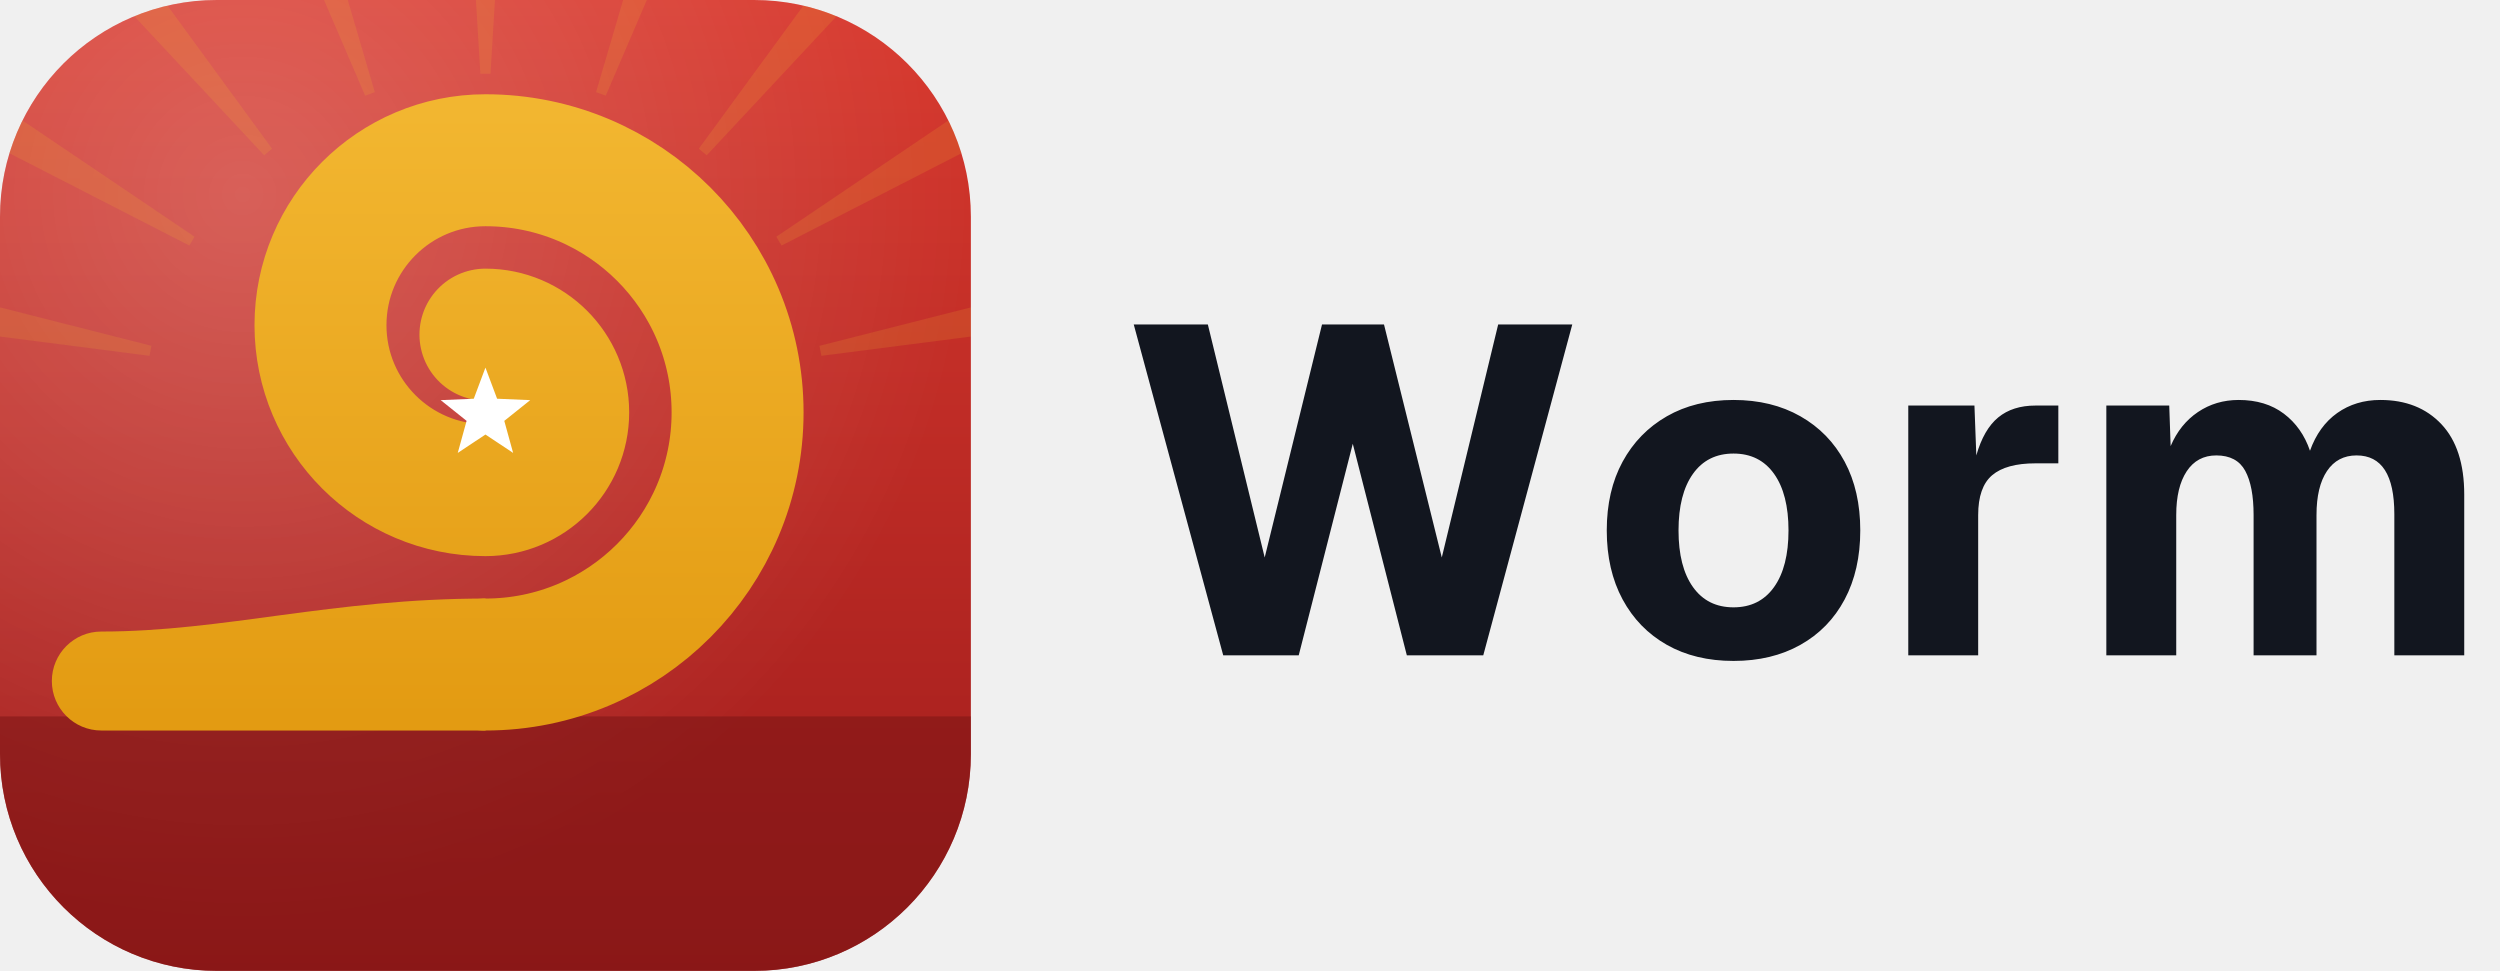
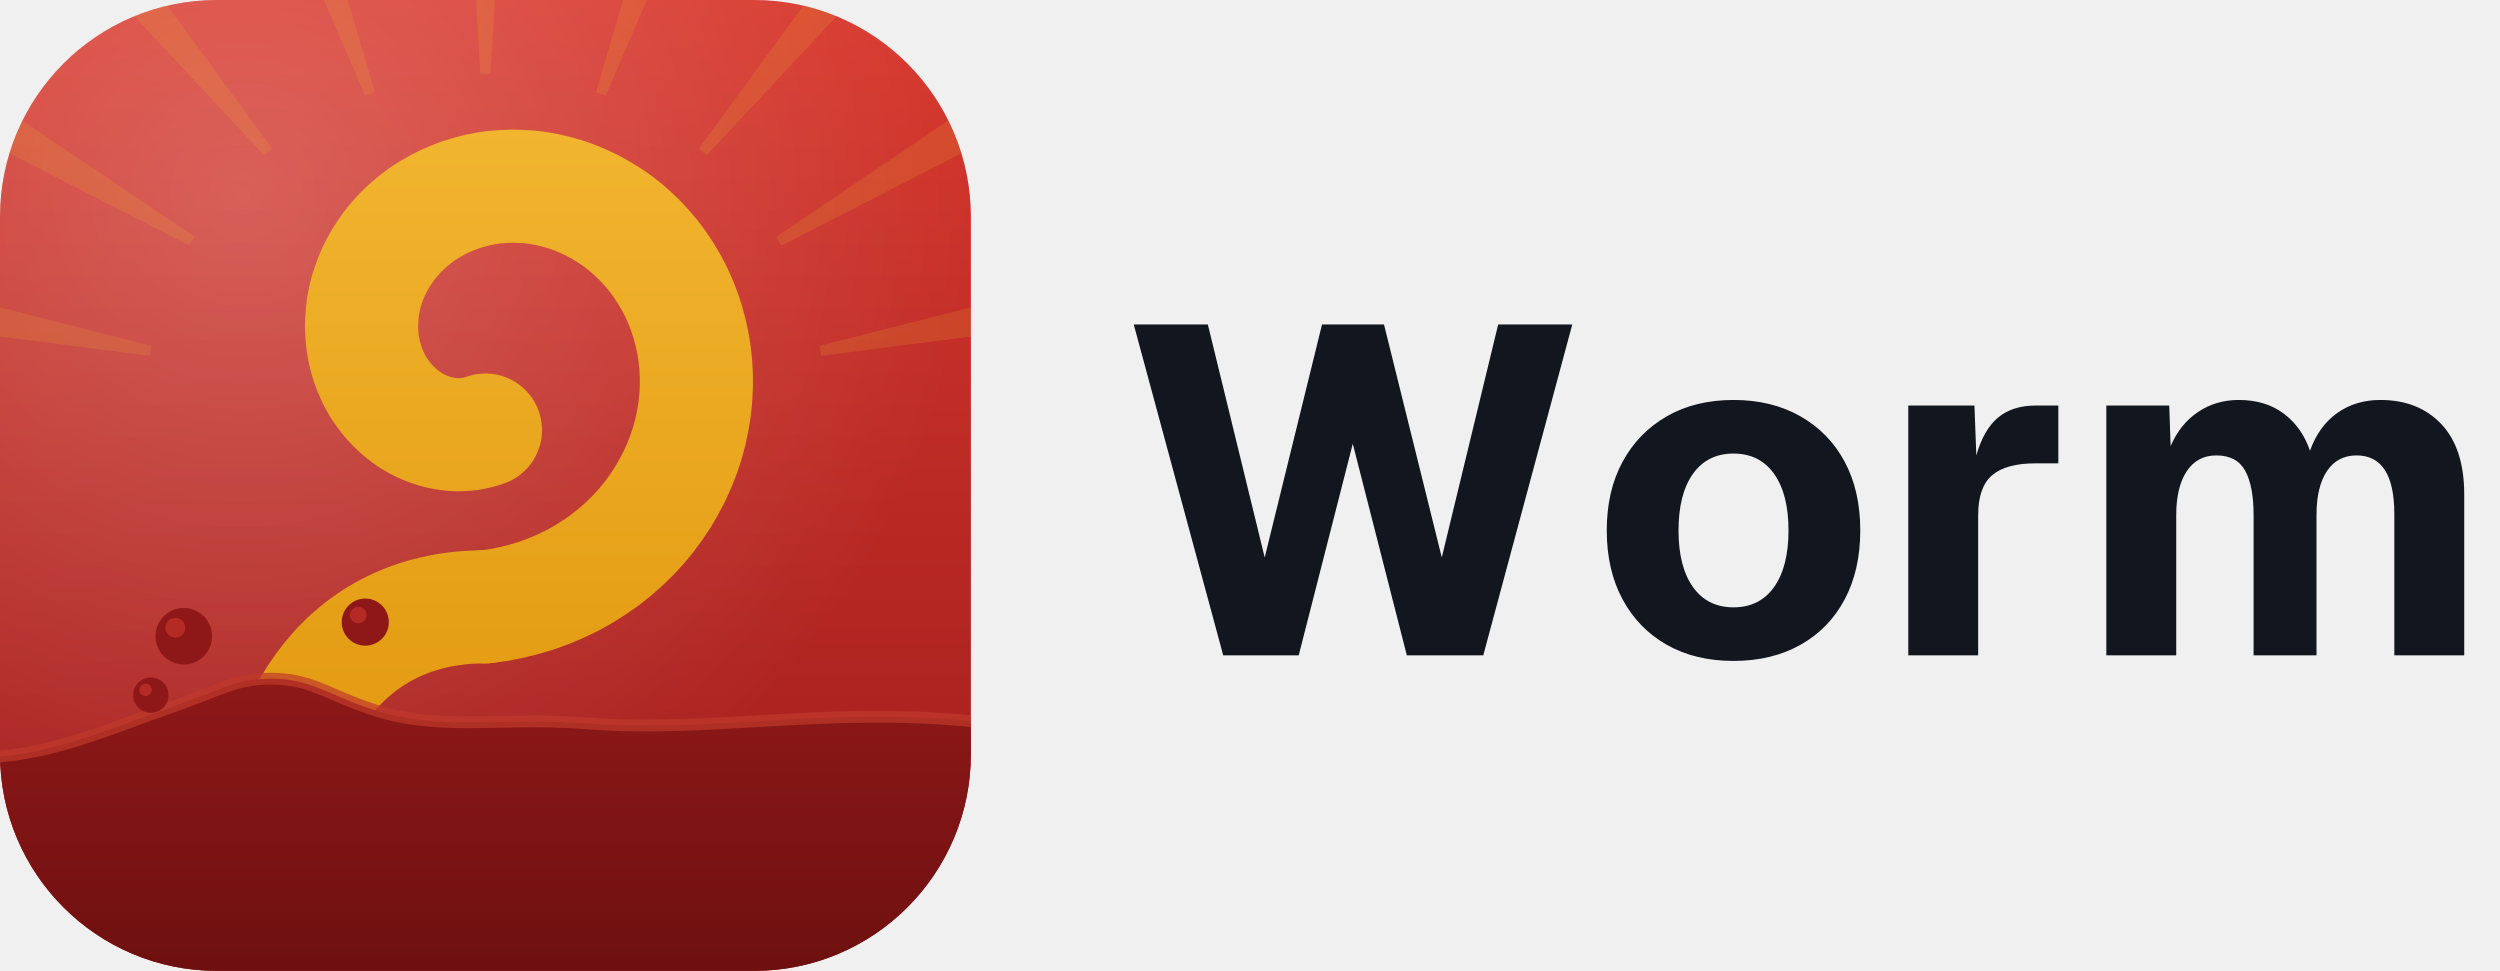
<svg xmlns="http://www.w3.org/2000/svg" width="103" height="40" viewBox="0 0 103 40" fill="none">
  <svg x="0" y="0" width="40" height="40" viewBox="100 100 824 824">
    <defs>
      <linearGradient id="field" x1="0" y1="100" x2="0" y2="924" gradientUnits="userSpaceOnUse">
        <stop offset="0" stop-color="#D8392E" />
        <stop offset="1" stop-color="#9E1B1B" />
      </linearGradient>
      <radialGradient id="light" cx="306" cy="265" r="618" gradientUnits="userSpaceOnUse">
-         <stop offset="0" stop-color="#fff" stop-opacity=".22" />
-         <stop offset="1" stop-color="#fff" stop-opacity="0" />
+         <stop offset="0" stop-color="#FFFFFF" stop-opacity=".22" />
+         <stop offset="1" stop-color="#FFFFFF" stop-opacity="0" />
      </radialGradient>
-       <linearGradient id="gold" x1="0" y1="196" x2="0" y2="710" gradientUnits="userSpaceOnUse">
+       <linearGradient id="gold" x1="0" y1="190" x2="0" y2="720" gradientUnits="userSpaceOnUse">
        <stop offset="0" stop-color="#F2B630" />
        <stop offset="1" stop-color="#E39B12" />
      </linearGradient>
+       <linearGradient id="soil" x1="0" y1="680" x2="0" y2="924" gradientUnits="userSpaceOnUse">
+         <stop offset="0" stop-color="#8E1818" />
+         <stop offset="1" stop-color="#6E1010" />
+       </linearGradient>
+       <linearGradient id="ray" gradientUnits="userSpaceOnUse">
+         <stop stop-color="#F2B630" />
+       </linearGradient>
+       <linearGradient id="ring" gradientUnits="userSpaceOnUse">
+         <stop stop-color="#A85F0E" />
+       </linearGradient>
+       <linearGradient id="spray" gradientUnits="userSpaceOnUse">
+         <stop stop-color="#F2B630" />
+       </linearGradient>
+       <linearGradient id="ridge" gradientUnits="userSpaceOnUse">
+         <stop stop-color="#C0392B" />
+       </linearGradient>
+       <linearGradient id="clod" gradientUnits="userSpaceOnUse">
+         <stop stop-color="#8E1818" />
+       </linearGradient>
+       <linearGradient id="clod-light" gradientUnits="userSpaceOnUse">
+         <stop stop-color="#B52A24" />
+       </linearGradient>
      <clipPath id="body">
        <rect x="100" y="100" width="824" height="824" rx="184" />
-       </clipPath>
-       <clipPath id="tail">
-         <path d="M512 628C382 628 286 656 176 656A26 26 0 0 0 176 708H512Z" />
      </clipPath>
    </defs>
    <g clip-path="url(#body)">
      <rect x="100" y="100" width="824" height="824" fill="url(#field)" />
      <rect x="100" y="100" width="824" height="824" fill="url(#light)" />
-       <path d="M797.1 402L1368.3 328.3L1353.7 251.8L795.5 393.5ZM763.3 308.4L1275.8 45.5L1236.1 -21.5L758.9 300.9ZM699.8 231.8L1092.9 -189.2L1033 -238.8L693.1 226.2ZM614.1 181.2L841.4 -348L768.2 -374.4L605.9 178.2ZM516.3 162.6L550.9 -412.3L473.1 -412.3L507.7 162.6ZM418.1 178.2L255.8 -374.4L182.6 -348L409.9 181.2ZM330.9 226.2L-9 -238.8L-68.9 -189.2L324.2 231.8ZM265.1 300.9L-212.1 -21.5L-251.8 45.5L260.7 308.4ZM228.5 393.5L-329.7 251.8L-344.3 328.3L226.9 402Z" fill="#F2B630" fill-opacity=".16" />
-       <rect x="100" y="708" width="824" height="216" fill="#7A1414" fill-opacity=".55" />
    </g>
-     <path d="M512 608C382 608 290 636 186 636A42 42 0 0 0 186 720H512Z" fill="url(#gold)" />
-     <path d="M512 664A214 214 0 0 0 512 236A140 140 0 0 0 512 516A66 66 0 0 0 512 384" stroke="url(#gold)" stroke-width="112" stroke-linecap="round" />
-     <path d="M512 412L502.1 438.4L474 439.6L496 457.2L488.5 484.4L512 468.8L535.5 484.4L528 457.2L550 439.6L521.9 438.4Z" fill="#fff" />
+     <g clip-path="url(#body)">
+       <path d="M797.1 402L1368.3 328.3L1353.7 251.8L795.5 393.5ZM763.3 308.4L1275.8 45.5L1236.1 -21.5L758.9 300.9ZM699.8 231.8L1092.9 -189.2L1033 -238.8L693.1 226.2ZM614.1 181.2L841.4 -348L768.2 -374.4L605.9 178.2ZM516.3 162.6L550.9 -412.3L473.1 -412.3L507.7 162.6ZM418.1 178.2L255.8 -374.4L182.6 -348L409.9 181.2ZM330.9 226.2L-9 -238.8L-68.9 -189.2L324.2 231.8ZM265.1 300.9L-212.1 -21.5L-251.8 45.5L260.7 308.4ZM228.5 393.5L-329.7 251.8L-344.3 328.3L226.9 402Z" fill="url(#ray)" fill-opacity=".16" />
+     </g>
+     <g clip-path="url(#body)">
+       <path d="M330 830C330 725 384 615 512 615" stroke="url(#gold)" stroke-width="96" stroke-linecap="round" stroke-linejoin="round" />
+       <path d="M512 615 L523.2 613.5 L534.2 611.3 L545 608.6 L555.7 605.4 L566 601.6 L576.1 597.3 L585.9 592.6 L595.4 587.3 L604.5 581.5 L613.3 575.4 L621.6 568.8 L629.6 561.8 L637.1 554.5 L644.2 546.8 L650.8 538.8 L656.9 530.5 L662.6 521.9 L667.7 513.1 L672.4 504.2 L676.5 495 L680.2 485.7 L683.3 476.3 L685.9 466.7 L687.9 457.2 L689.5 447.6 L690.5 437.9 L691 428.4 L691 418.8 L690.5 409.4 L689.5 400 L688 390.8 L686 381.7 L683.6 372.8 L680.7 364.1 L677.4 355.7 L673.7 347.5 L669.5 339.5 L665 331.9 L660.1 324.5 L654.9 317.5 L649.3 310.8 L643.5 304.5 L637.3 298.5 L630.9 292.9 L624.3 287.7 L617.4 283 L610.3 278.6 L603.1 274.6 L595.7 271.1 L588.3 267.9 L580.7 265.2 L573 263 L565.3 261.1 L557.6 259.7 L549.9 258.7 L542.1 258.2 L534.5 258 L526.9 258.3 L519.4 258.9 L512 260 L504.7 261.4 L497.6 263.3 L490.7 265.4 L483.9 268 L477.4 270.8 L471.1 274 L465 277.5 L459.1 281.2 L453.5 285.3 L448.3 289.6 L443.2 294.1 L438.5 298.9 L434.1 303.8 L430 309 L426.3 314.3 L422.8 319.7 L419.7 325.3 L416.9 330.9 L414.5 336.7 L412.4 342.5 L410.6 348.4 L409.2 354.2 L408.1 360.1 L407.4 366 L407 371.9 L406.8 377.6 L407.1 383.4 L407.6 389 L408.4 394.6 L409.5 400 L410.9 405.3 L412.5 410.5 L414.5 415.4 L416.6 420.3 L419 424.9 L421.6 429.4 L424.5 433.6 L427.5 437.6 L430.7 441.4 L434.1 445 L437.6 448.3 L441.2 451.4 L445 454.3 L448.8 456.9 L452.8 459.2 L456.8 461.3 L460.9 463.1 L465 464.7 L469.1 466 L473.2 467.1 L477.4 467.9 L481.5 468.5 L485.6 468.9 L489.6 469 L493.6 468.8 L497.4 468.5 L501.2 467.9 L504.9 467.1 L508.5 466.2 L512 465" stroke="url(#gold)" stroke-width="96" stroke-linecap="round" stroke-linejoin="round" />
+       <path d="M100 742C150 738 200 716 246 700C286 686 300 676 330 676C362 676 376 688 410 700C470 722 520 708 600 714C700 722 800 700 924 712L924 924L100 924Z" fill="url(#soil)" />
+       <path d="M100 742C150 738 200 716 246 700C286 686 300 676 330 676C362 676 376 688 410 700C470 722 520 708 600 714C700 722 800 700 924 712" stroke="url(#ridge)" stroke-width="10" stroke-linecap="round" opacity=".7" />
+       <circle cx="256" cy="640" r="24" fill="url(#clod)" />
+       <circle cx="248.8" cy="632.8" r="8.4" fill="url(#clod-light)" />
+       <circle cx="410" cy="628" r="20" fill="url(#clod)" />
+       <circle cx="404" cy="622" r="7" fill="url(#clod-light)" />
+       <circle cx="228" cy="690" r="15" fill="url(#clod)" />
+       <circle cx="223.5" cy="685.5" r="5.3" fill="url(#clod-light)" />
+     </g>
  </svg>
  <g transform="translate(46 27) scale(.0192)">
    <path fill="#12161F" d="M229 0L37 -710L196 -710L318 -210L441 -710L574 -710L698 -210L819 -710L978 -710L787 0L623 0L507 -454L391 0L229 0ZM1324 12Q1242 12 1181 -22.5Q1120 -57 1086 -120Q1052 -183 1052 -268Q1052 -353 1086 -415.5Q1120 -478 1181 -513Q1242 -548 1324 -548Q1406 -548 1467.5 -513Q1529 -478 1562.5 -415.5Q1596 -353 1596 -268Q1596 -183 1562.5 -120Q1529 -57 1467.5 -22.5Q1406 12 1324 12ZM1324 -103Q1380 -103 1411 -146.5Q1442 -190 1442 -268Q1442 -346 1411 -389.5Q1380 -433 1324 -433Q1268 -433 1237 -389.5Q1206 -346 1206 -268Q1206 -190 1237 -146.5Q1268 -103 1324 -103ZM1699 0L1699 -536L1841 -536L1845 -429Q1861 -485 1892 -510.5Q1923 -536 1972 -536L2021 -536L2021 -412L1972 -412Q1909 -412 1879 -386.5Q1849 -361 1849 -301L1849 0L1699 0ZM2124 0L2124 -536L2259 -536L2262 -449Q2282 -496 2320.5 -522Q2359 -548 2408 -548Q2466 -548 2505 -518.5Q2544 -489 2561 -439Q2580 -492 2619.5 -520Q2659 -548 2712 -548Q2794 -548 2843 -496Q2892 -444 2892 -345L2892 0L2742 0L2742 -303Q2742 -429 2661 -429Q2620 -429 2597.5 -395.5Q2575 -362 2575 -301L2575 0L2440 0L2440 -301Q2440 -363 2422 -396Q2404 -429 2360 -429Q2319 -429 2296.5 -395Q2274 -361 2274 -301L2274 0L2124 0Z" />
  </g>
</svg>
